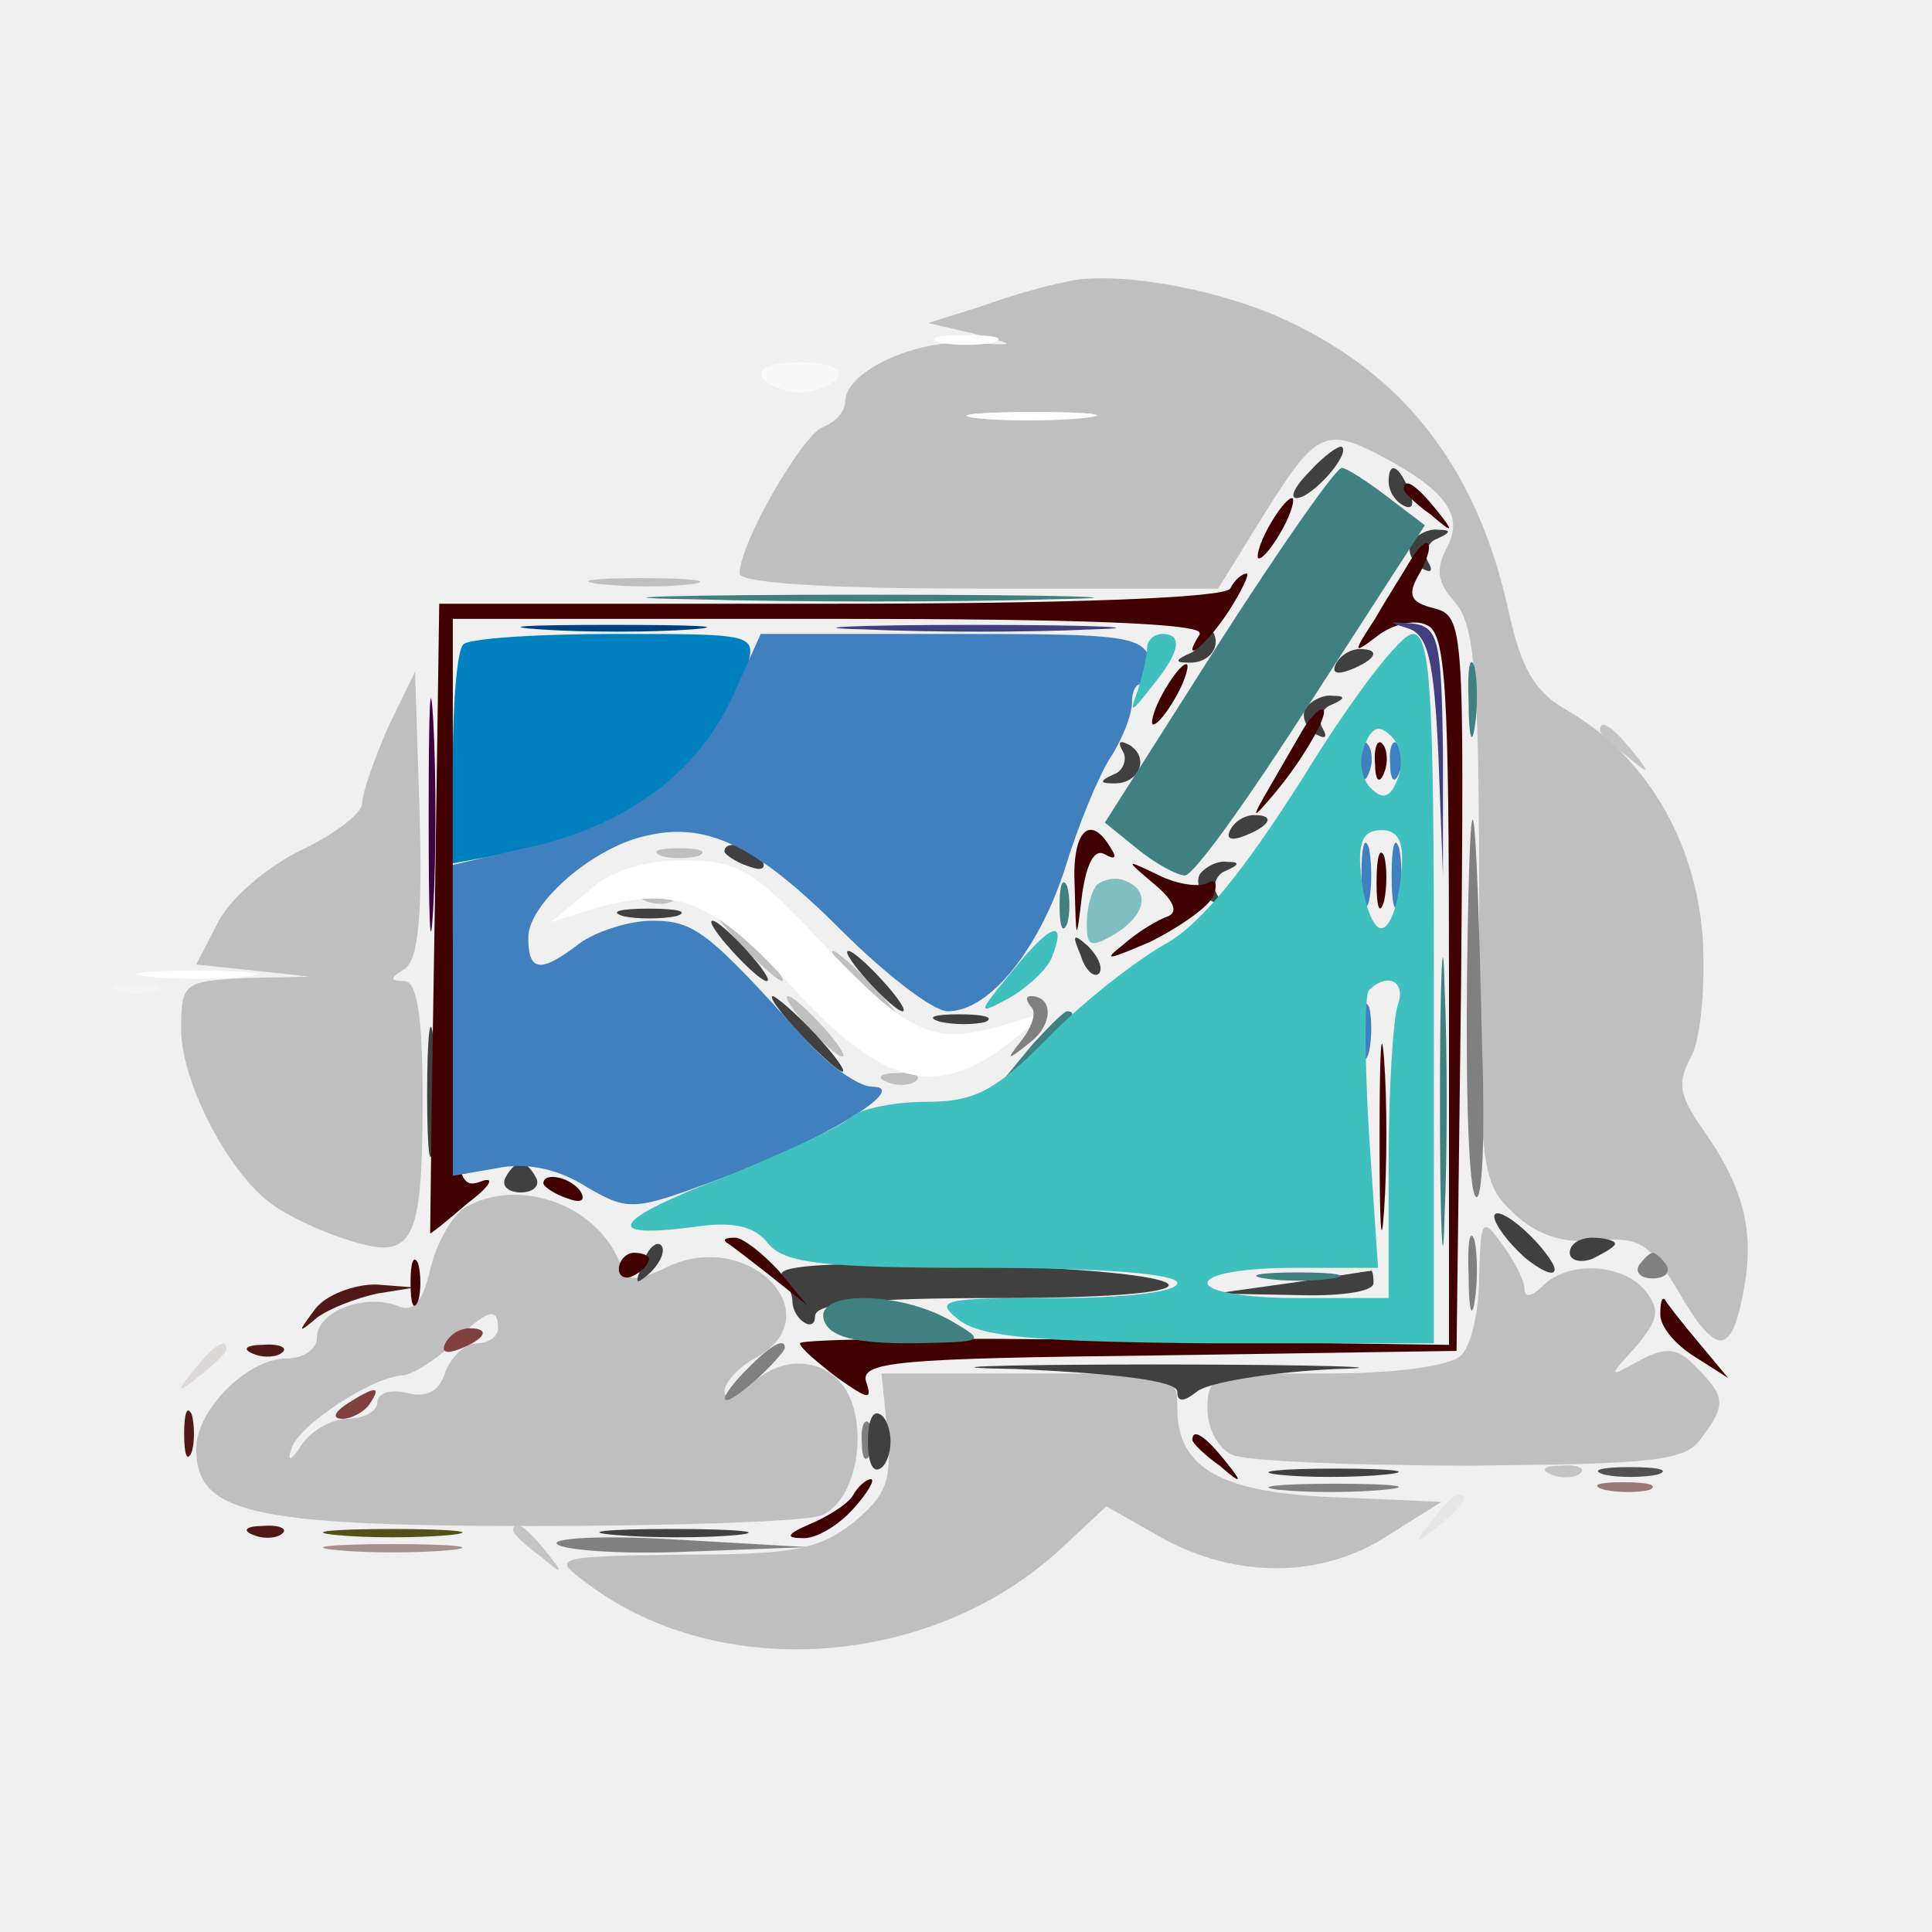
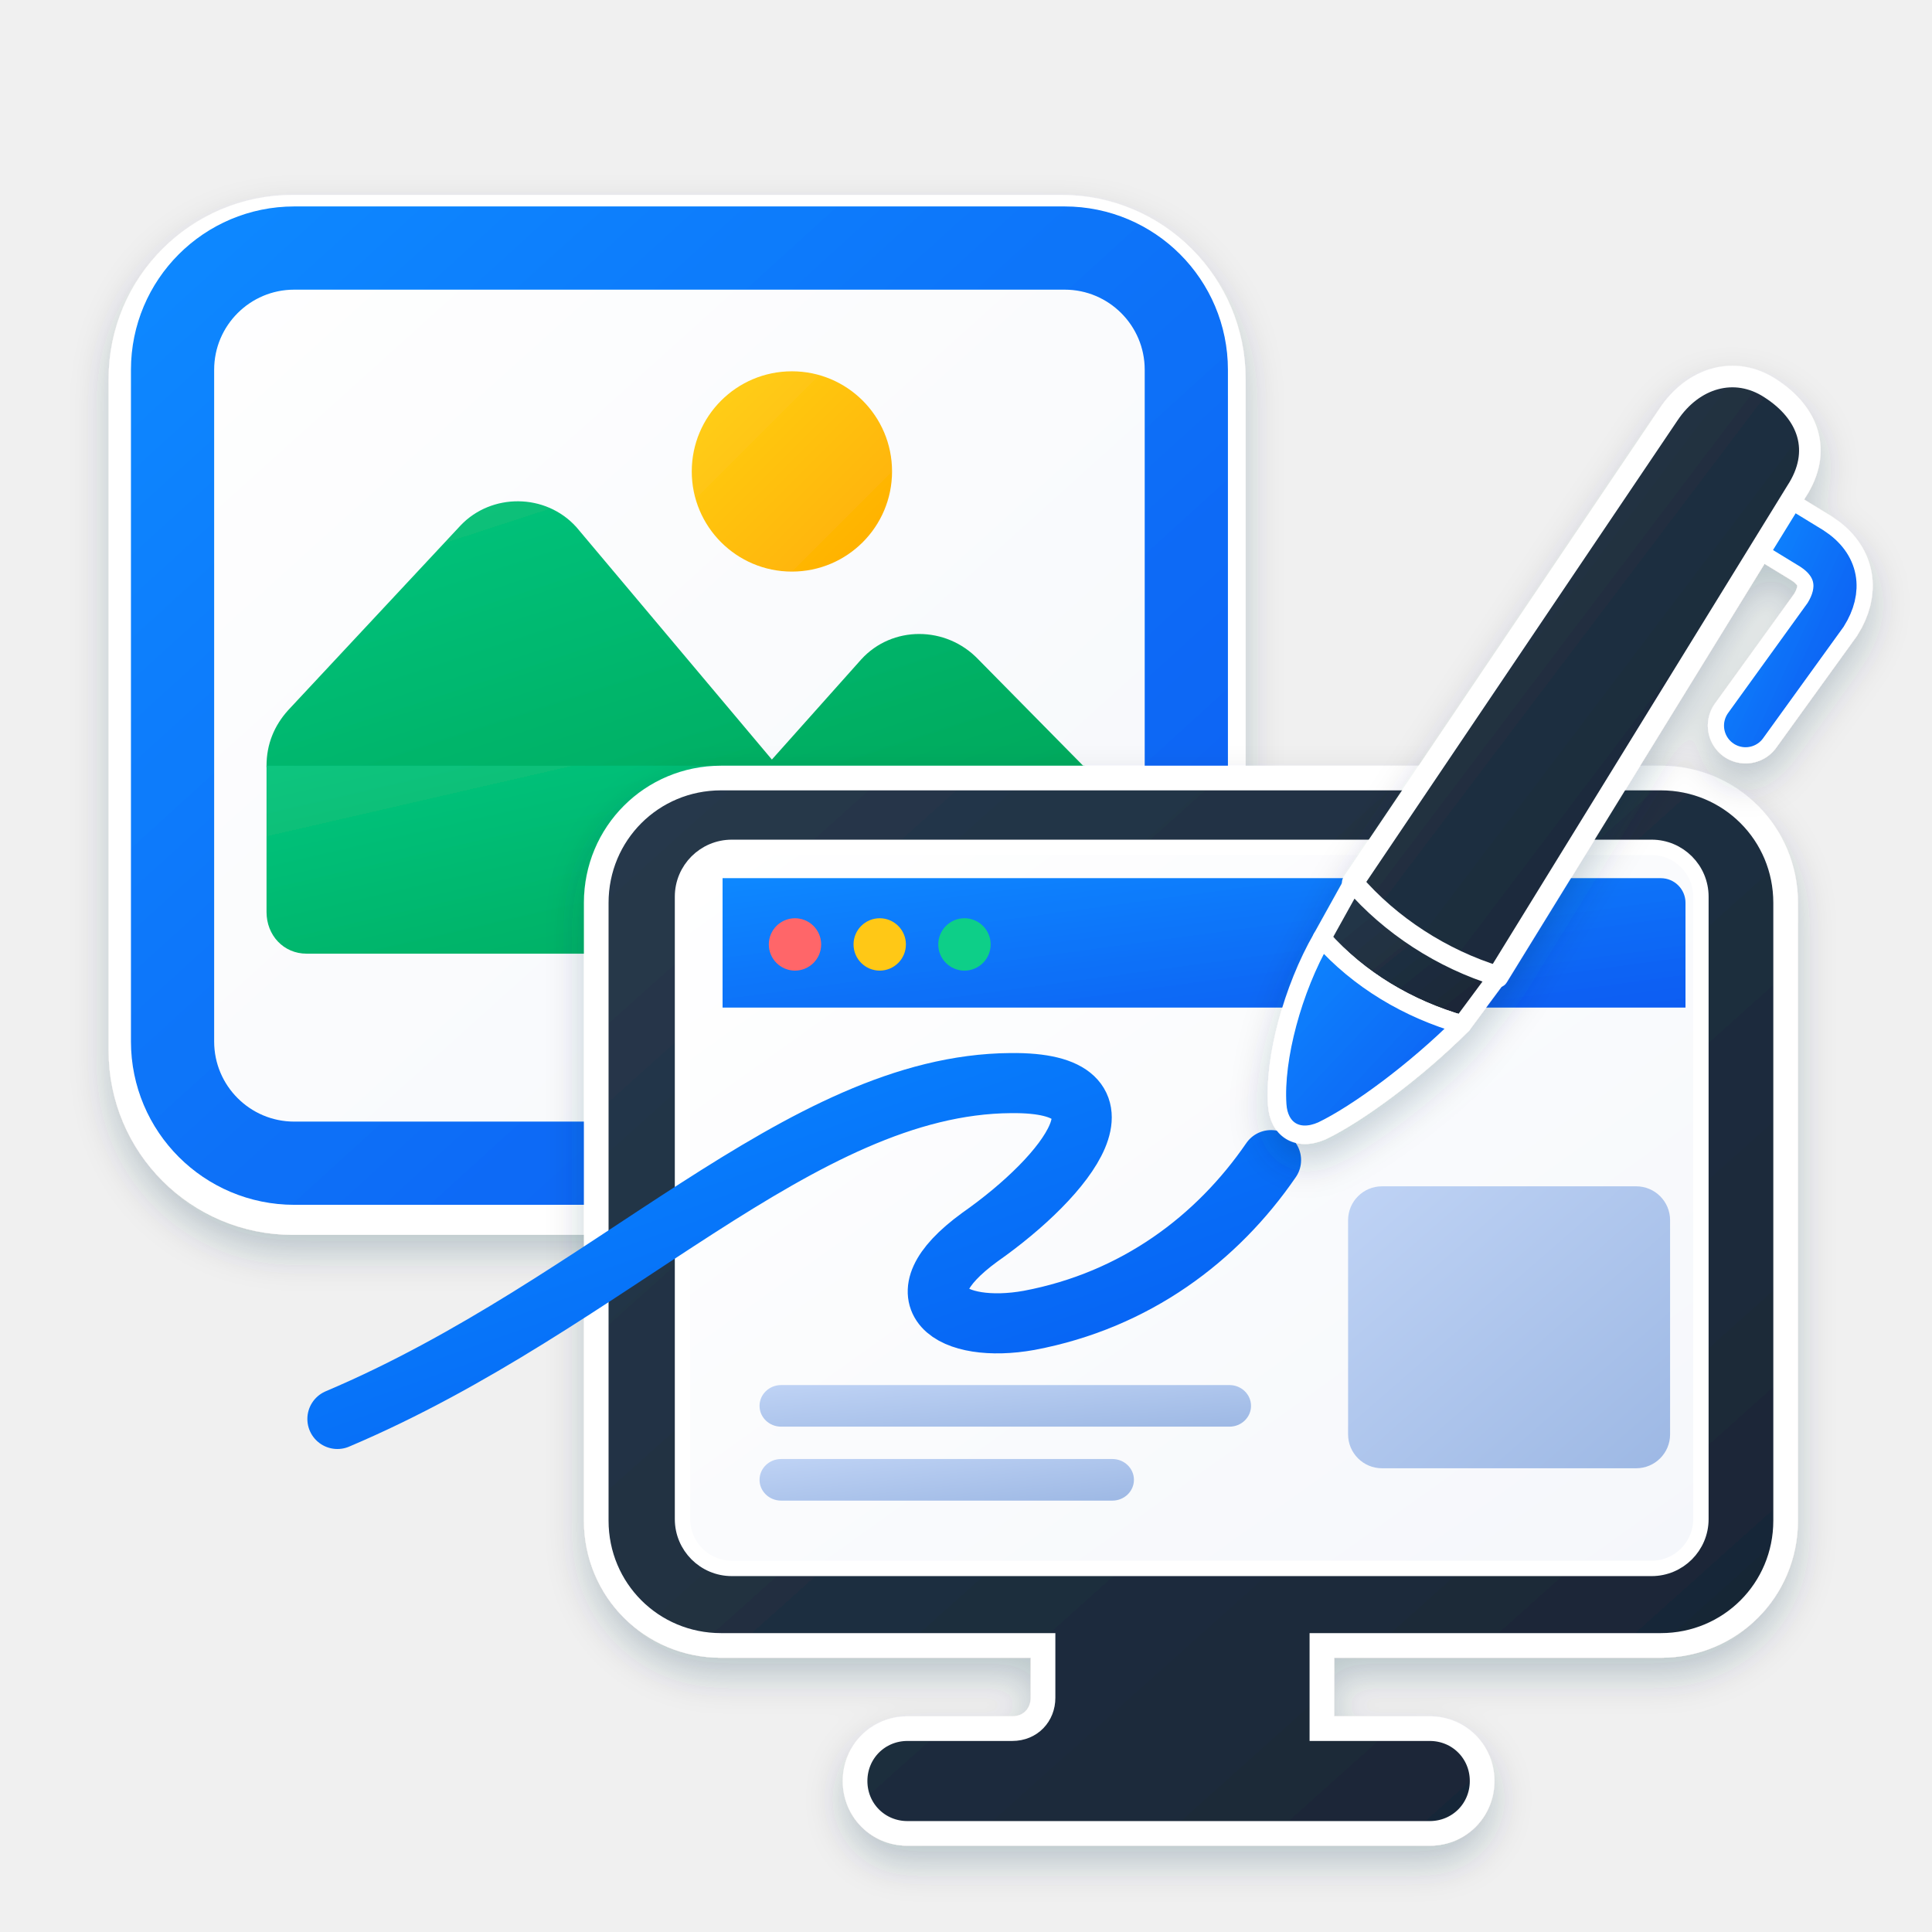
- <svg xmlns="http://www.w3.org/2000/svg" version="1.0" viewBox="0 0 128 128">
-   <path fill="#BFBFBF" fill-opacity=".2" d="M94.9 100.7c-1.3 1.6-1.2 1.7.4.4s2.1-2.1 1.3-2.1c-.2 0-1 .8-1.7 1.7" />
-   <path fill="#BFBFBF" fill-opacity=".9" d="M106 48.4c0 .2.8 1 1.8 1.7 1.5 1.3 1.6 1.2.3-.4s-2.1-2.1-2.1-1.3m-3.2 49.3c.7.3 1.6.2 1.9-.1.4-.3-.2-.6-1.3-.5-1.1 0-1.4.3-.6.6M34 101.4c0 .2.8 1 1.8 1.7 1.5 1.3 1.6 1.2.3-.4s-2.1-2.1-2.1-1.3" />
-   <g fill="#BFBFBF" stroke-width="0">
-     <path d="M70.5 18.7c-1.1.2-3.6.9-5.5 1.6l-3.5 1.1 3 .7c3 .8 3 .8-.5.6-3.7-.1-8 2-8 3.9 0 .7-.7 1.4-1.5 1.7-1.4.6-5.5 7.7-5.5 9.7 0 .6 5.5 1 15.9 1h15.8l3.1-5c3.3-5.3 4-5.7 7.5-3.9 4.4 2.3 5.7 4 4.6 6.1-.8 1.5-.7 2.4.5 3.7C97.7 41.4 98 44.7 98 60c0 17.7.1 18.3 2.3 20.4 1.5 1.4 3.2 2 5.5 1.8 2.8-.3 3.5.2 5.3 3.2 2.6 4.5 3.6 4.5 4.4.2.8-4 0-7-2.7-10.8-1.6-2.3-1.7-3.1-.7-4.9.6-1.3.9-4.7.7-7.9-.5-6.4-3.8-11.9-8.9-14.9-2.2-1.2-3.1-2.8-3.9-6.4-2.1-9.7-7-16.1-15.5-19.8-4.5-1.9-10.9-3-14-2.2m1.2 9c-2 .2-5.2.2-7 0-1.7-.2 0-.4 3.8-.4 3.9 0 5.3.2 3.2.4m-31.9 11c1.8.2 4.5.2 6 0s0-.4-3.3-.4-4.5.2-2.7.4m-14.1 9.5c-.9 2.1-1.7 4.3-1.7 5s-1.9 2.1-4 3.1c-2.3 1.1-4.7 3.2-5.5 4.7L13 63.9l3.8.4 3.7.4-4.2.1c-4.1.2-4.3.3-4.3 3.4 0 3.4 3 9.3 5.9 11.5.9.7 3.1 1.8 5 2.4 4.5 1.5 5.1.4 5.1-9.4 0-5.5-.4-7.7-1.2-7.7-1 0-1-.2 0-.8.9-.6 1.2-3.4 1-10.3l-.3-9.4zm18.1 8.5c.6.2 1.8.2 2.5 0 .6-.3.1-.5-1.3-.5s-1.9.2-1.2.5m-1 3c.7.3 1.6.2 1.9-.1.4-.3-.2-.6-1.3-.5-1.1 0-1.4.3-.6.6m6.2 2.8c1.3 1.4 2.6 2.5 2.8 2.5.3 0-.5-1.1-1.8-2.5S47.4 60 47.2 60c-.3 0 .5 1.1 1.8 2.5m8 3c1.3 1.4 2.6 2.5 2.8 2.5.3 0-.5-1.1-1.8-2.5S55.4 63 55.2 63c-.3 0 .5 1.1 1.8 2.5M53.5 68c1 1.1 2 2 2.3 2s-.3-.9-1.3-2-2-2-2.3-2 .3.9 1.3 2m5.3 3.7c.7.3 1.6.2 1.9-.1.4-.3-.2-.6-1.3-.5-1.1 0-1.4.3-.6.6" />
-     <path d="M30.8 80c-.9.6-1.9 2.4-2.3 4.1-.5 2.2-1.1 2.9-2.2 2.4-2.2-.8-5.3.4-5.3 2.1 0 .8-.9 1.4-2 1.4-2.6 0-6 3.4-6 6 0 4.2 3.5 5.1 22.2 5.1 9.6 0 18.2-.3 19.2-.7 1.9-.7 3-4.4 2.1-7.3s-4.2-3.7-6.6-1.5c-1 .9-1.9 1.2-1.9.6s.9-1.6 2-2.2c5.2-2.8-.3-8.6-5.7-6.1-2.1 1-2.8 1-3.1.1-1.4-4.1-6.7-6.1-10.4-4m2.2 8c0 .5-.6 1-1.4 1s-1.7.9-2.1 1.9c-.4 1.3-1.2 1.7-2.5 1.4-1.1-.3-2 0-2 .6s-.9 1.1-2 1.1c-1 0-2.4.8-3 1.7-.7 1.1-1 1.2-.7.3.4-1.5 5.3-4.8 7.5-4.9.6-.1 2.1-1 3.2-2.1 2.2-2.2 3-2.5 3-1m65-3.5c0 2.3-.5 4.6-1.2 5.3s-4.3 1.2-9 1.2c-7.6 0-7.8.1-7.8 2.4 0 1.3.8 2.7 1.7 3 .9.4 8 .7 15.7.7 12.1-.1 14.3-.3 15.3-1.8 1.7-2.2 1.6-2.8-.3-4.7-1.2-1.3-2-1.4-3.7-.5-2.2 1.2-2.2 1.2-.3-.9 1.5-1.8 1.6-2.4.6-3.7-1.5-1.8-5.1-2-6.8-.3-.7.7-1.2.8-1.2.2s-.7-1.9-1.5-3c-1.3-1.8-1.4-1.6-1.5 2.1" />
-     <path d="M58.8 94.9c.3 3.2-.1 4.2-2.3 6-2.3 1.8-4.1 2.1-11.4 2.1-8 .1-8.5.2-6.6 1.6 8.8 7 23.3 6 31.9-2.1l2.9-2.7 3.7 2.1c4.9 2.7 10.6 2.7 15-.2l3.5-2.2-7-.3c-7.6-.3-10.5-1.9-10.5-5.9 0-2.3-.2-2.3-9.8-2.3h-9.8z" />
+ <svg xmlns="http://www.w3.org/2000/svg" width="1254" height="1254" viewBox="0 0 1254 1254" role="img" aria-labelledby="title desc">
+   <defs>
+     <linearGradient id="blue" x1="0" y1="0" x2="1" y2="1">
+       <stop stop-color="#0788ff" />
+       <stop offset="1" stop-color="#075cf2" />
+     </linearGradient>
+     <linearGradient id="green" x1="0" y1="0" x2="1" y2="1">
+       <stop stop-color="#08c57f" />
+       <stop offset="1" stop-color="#00a95c" />
+     </linearGradient>
+     <linearGradient id="yellow" x1="0" y1="0" x2="1" y2="1">
+       <stop stop-color="#ffd21a" />
+       <stop offset="1" stop-color="#ffad00" />
+     </linearGradient>
+     <linearGradient id="ink" x1="0" y1="0" x2="1" y2="1">
+       <stop stop-color="#27394c" />
+       <stop offset="1" stop-color="#172433" />
+     </linearGradient>
+     <linearGradient id="paper" x1="0" y1="0" x2="1" y2="1">
+       <stop stop-color="#fff" />
+       <stop offset="1" stop-color="#f5f7fb" />
+     </linearGradient>
+     <linearGradient id="soft" x1="0" y1="0" x2="1" y2="1">
+       <stop stop-color="#bfd3f5" />
+       <stop offset="1" stop-color="#9db8e4" />
+     </linearGradient>
+     <filter id="shadow" x="-30%" y="-30%" width="160%" height="180%">
+       <feDropShadow dx="0" dy="12" stdDeviation="12" flood-color="#17304f" flood-opacity=".22" />
+     </filter>
+   </defs>
+   <g id="image-card" filter="url(#shadow)">
+     <rect id="frame-outline" pathLength="1" x="83" y="139" width="713" height="650" rx="107" fill="url(#paper)" stroke="#fff" stroke-width="25" />
+     <rect x="112" y="161" width="658" height="594" rx="79" fill="none" stroke="url(#blue)" stroke-width="54" />
+     <g id="landscape">
+       <circle id="sun" cx="514" cy="306" r="65" fill="url(#yellow)" />
+       <path d="M173 497c0-14 5-26 14-36l112-120c20-21 55-21 75 1l127 151 58-65c20-22 55-22 76 0l69 70H173z" fill="url(#green)" />
+       <path d="M173 497h531v122H199c-15 0-26-12-26-27z" fill="url(#green)" />
+     </g>
  </g>
-   <path fill="#FFF" d="M62.3 22.7c.9.2 2.5.2 3.5 0 .9-.3.1-.5-1.8-.5s-2.7.2-1.7.5m2.4 5c1.8.2 5 .2 7 0 2.1-.2.7-.4-3.2-.4-3.8 0-5.5.2-3.8.4M38.9 59.1l-2.4 2 2.5-.8c5.7-1.7 8.1-.8 13.4 5C58.5 72 62 72.9 67 69l2.5-2-3.3 1c-4.5 1.2-5.9.6-11.8-5.6-4.5-4.8-5.5-5.4-9.1-5.4-2.7 0-4.9.7-6.4 2.1M9.8 64.7c1.7.2 4.7.2 6.5 0 1.7-.2.3-.4-3.3-.4s-5 .2-3.2.4" />
-   <path fill="#FFF" fill-opacity=".6" d="M50.5 25c.3.5 1.5 1 2.5 1s2.2-.5 2.5-1c.4-.6-.7-1-2.5-1s-2.9.4-2.5 1" />
-   <path fill="gray" d="M97.2 64.2c-.1 8.1.1 14.9.6 15.1.4.3.6-4.1.4-9.6-.4-18.4-.8-20.4-1-5.5m-28.9 2.5c.4.3.1 1.3-.6 2.2-1.1 1.4-1 1.4.5.2 1.6-1.2 1.6-3.1.1-3.1-.4 0-.3.3 0 .7m29 17.8c0 2.2.2 3 .4 1.7.2-1.2.2-3 0-4-.3-.9-.5.1-.4 2.3m11.3-.7c-.3.5.1.9.9.9s1.2-.4.9-.9c-.3-.4-.7-.8-.9-.8s-.6.4-.9.8m-59 6.8c-2.3 2.3-2 3 .4.9 1.1-1 2-2 2-2.2 0-.7-.9-.2-2.4 1.3m7.5 5c0 1.1.3 1.4.6.6.3-.7.2-1.6-.1-1.9-.3-.4-.6.2-.5 1.3m27.6 3.1c1.8.2 5 .2 7 0 2.1-.2.7-.4-3.2-.4-3.8 0-5.5.2-3.8.4m-47.8 3.6c.4.4 4.3.7 8.7.5l7.9-.3-8.7-.5c-4.8-.3-8.3-.1-7.9.3" />
-   <path fill="#404040" d="M86.8 31.2c-1 1-1.4 1.8-.9 1.8 1 0 3.6-2.9 3-3.4-.2-.1-1.2.6-2.1 1.6m5.2.7c0 .6.4 1.3 1 1.6s.7-.1.4-.9c-.7-1.8-1.4-2.1-1.4-.7m1.5 4c-.3.5 0 1.3.6 1.7.7.4.9.3.5-.4-.3-.5 0-1.3.6-1.5.9-.4 1-.6.1-.6-.6-.1-1.4.3-1.8.8m-14.1 5.9c.3.5 0 1.3-.6 1.5-.9.4-1 .6-.1.6 1.7.1 2.5-1.6 1.2-2.5-.7-.4-.9-.3-.5.4m9.1 2.2c-.3.6.1.7.9.4 1.8-.7 2.1-1.4.7-1.4-.6 0-1.3.4-1.6 1m-2 2.9c-.3.5 0 1.3.6 1.7.7.4.9.3.5-.4-.3-.5 0-1.3.6-1.5.9-.4 1-.6.1-.6-.6-.1-1.4.3-1.8.8m-12.1 2.9c.3.5 0 1.3-.6 1.5-.9.4-1 .6-.1.6 1.7.1 2.5-1.6 1.2-2.5-.7-.4-.9-.3-.5.4m7.1 5.2c-.3.6.1.7.9.4 1.8-.7 2.1-1.4.7-1.4-.6 0-1.3.4-1.6 1M48 56.4c0 .2.7.7 1.6 1 .8.3 1.2.2.9-.4-.6-1-2.5-1.4-2.5-.6m31.5 1.5c-.3.5 0 1.3.6 1.7.7.4.9.3.5-.4-.3-.5 0-1.3.6-1.5.9-.4 1-.6.1-.6-.6-.1-1.4.3-1.8.8m-38.2 2.8c.9.2 2.5.2 3.5 0 .9-.3.1-.5-1.8-.5s-2.7.2-1.7.5m7.2 2.3c1 1.1 2 2 2.3 2s-.3-.9-1.3-2-2-2-2.3-2 .3.9 1.3 2m23.1.3c.3 1 .9 1.5 1.2 1.2s0-1.1-.7-1.8c-1-.9-1.1-.8-.5.6M57.5 65c1 1.1 2 2 2.3 2s-.3-.9-1.3-2-2-2-2.3-2 .3.9 1.3 2m-29.2 7.5c0 3.8.2 5.3.4 3.2.2-2 .2-5.2 0-7-.2-1.7-.4-.1-.4 3.8m24.7-4c1.3 1.4 2.6 2.5 2.8 2.5.3 0-.5-1.1-1.8-2.5S51.4 66 51.2 66c-.3 0 .5 1.1 1.8 2.5m9.3-.8c.9.2 2.3.2 3 0 .6-.3-.1-.5-1.8-.5-1.6 0-2.2.2-1.2.5M33.5 78c-.3.5.1 1 1 1s1.3-.5 1-1c-.3-.6-.8-1-1-1s-.7.4-1 1M99 80.6c0 .5.9 1.7 2 2.7 1.1.9 2 1.3 2 .8 0-.4-.9-1.6-2-2.6s-2-1.4-2-.9m-56.4 3.1c-.6 1.4-.5 1.5.5.6.7-.7 1-1.5.7-1.8s-.9.2-1.2 1.2M104 83c0 .5.7.7 1.5.4.8-.4 1.5-.8 1.5-1s-.7-.4-1.5-.4-1.5.4-1.5 1m-52.2 1.5c.4.5.7 1.3.7 1.7 0 1.2 1.5 2.2 1.5 1 0-.9 3.6-1.2 12.2-1.2 16.3 0 14.3-1.8-2.4-2.2-8.2-.2-12.4 0-12 .7m33.7.5-5 .7 5.3.1c2.9.1 5.2-.2 5.2-.8s-.1-.9-.2-.8c-.2 0-2.5.4-5.3.8m-18.2 5.7c6.8.3 10.7.8 10.7 1.5s.4.7 1.3 0c.7-.6 4.9-1.3 9.2-1.5 4.4-.1-1-.3-12-.3s-15.2.2-9.2.3m-9.8 4.8c0 1.3.3 2.1.8 1.8.4-.2.7-1 .7-1.8s-.3-1.6-.7-1.8c-.5-.3-.8.5-.8 1.8m27.2 2.2c1.8.2 5 .2 7 0 2.1-.2.7-.4-3.2-.4-3.8 0-5.5.2-3.8.4m-43.9 4c2.3.2 5.9.2 8 0 2-.2.1-.4-4.3-.4s-6.1.2-3.7.4" />
-   <g fill="#400000" stroke-width="0">
-     <path d="M93 32.4c0 .2.8 1 1.8 1.7 1.5 1.3 1.6 1.2.3-.4S93 31.6 93 32.4M84 35c-.6 1.1-.8 2-.6 2 .3 0 1-.9 1.6-2s.8-2 .6-2c-.3 0-1 .9-1.6 2m9.4 2.2c-.4.7-1.5 2.4-2.3 3.8-1.5 2.3-1.5 2.4.2 1.1.9-.7 2.4-1.1 3.2-.7 1.3.5 1.5 4 1.5 24.1v23.6l-21.5-.3c-11.8-.2-21.5-.1-21.5.2s1.2 1.3 2.5 2.3c2 1.4 2.3 1.5 1.9.3-.5-1.4 2-1.6 19.3-1.8l19.8-.3.3-24.3c.2-23.6.2-24.4-1.8-24.9-1.6-.4-1.8-.9-.9-2.4 1.1-2.1.5-2.7-.7-.7M81.5 39c-.4.6-10.3 1-26.5 1H29.1l-.3 20.7c-.2 11.5-.3 20.9-.3 21s1.1-.8 2.5-2c1.6-1.2 1.8-1.8.8-1.4-1.7.6-1.8-.7-1.8-18.3V41h25.1c16.4 0 24.8.3 24.4 1-1.4 2.2.4.8 1.9-1.5.9-1.4 1.4-2.5 1.2-2.5-.3 0-.8.4-1.1 1M77 46c-.6 1.1-.8 2-.6 2 .3 0 1-.9 1.6-2s.8-2 .6-2c-.3 0-1 .9-1.6 2" />
-     <path d="M86.4 48.2c-.4.7-1.4 2.4-2.2 3.8-1.4 2.4-1.3 2.4.3.5 2-2.4 3.7-5.5 3.1-5.5-.3 0-.8.6-1.2 1.2m4.7 2.4c0 1.1.3 1.4.6.6.3-.7.2-1.6-.1-1.9-.3-.4-.6.2-.5 1.3m-19.9 8.1c.1 3.8.1 3.8.5.5.3-2 .8-3 1.5-2.6s.8.2.4-.4c-1.4-2.4-2.6-1.1-2.4 2.5m20-.2c0 1.6.2 2.2.5 1.2.2-.9.2-2.3 0-3-.3-.6-.5.1-.5 1.8m-14.7.1c1.2 1 1.6 1.8.9 2.1-.6.2-2 1-3 1.9-1.4 1.1-1 1 1.8-.2 2-1 4-2.4 4.2-3.1.3-.8.1-1.1-.4-.8s-2 .1-3.2-.5c-2.3-1.1-2.3-1.1-.3.6m14.9 16.9c0 5.5.1 7.6.3 4.7s.2-7.4 0-10-.3-.2-.3 5.3M36 78.4c0 .2.7.7 1.6 1 .8.3 1.2.2.9-.4-.6-1-2.5-1.4-2.5-.6m12.1 3.9c.2.1 1.5 1.1 2.9 2.2l2.5 2-1.9-2.3C50.5 83 49.2 82 48.7 82q-.9 0-.6.3M27.2 85c0 1.4.2 1.9.5 1.2.2-.6.2-1.8 0-2.5-.3-.6-.5-.1-.5 1.3m13.8-.9c0 .5.5.7 1 .4.6-.3 1-.8 1-1.1 0-.2-.4-.4-1-.4-.5 0-1 .5-1 1.1m69 3c0 .8 1 2 2.3 2.8l2.2 1.4-2-2.4c-1.1-1.3-2.1-2.6-2.2-2.8-.2-.2-.3.2-.3 1m-31 8.3c0 .2.8 1 1.8 1.7 1.5 1.3 1.6 1.2.3-.4S79 94.6 79 95.4m-22.5 3.7c-.4.6-1.7 1.4-2.9 1.9-1.4.6-1.6.9-.5.9.9.1 2.4-.8 3.4-1.9s1.5-2 1.2-2-.9.5-1.2 1.1" />
+   <g id="monitor" filter="url(#shadow)">
+     <path id="monitor-outline" pathLength="1" d="M468 505h610c45 0 81 36 81 81v401c0 45-36 81-81 81H858v54h70c19 0 34 15 34 34s-15 34-34 34H589c-19 0-34-15-34-34s15-34 34-34h68c12 0 20-9 20-20v-34H468c-45 0-81-36-81-81V586c0-45 36-81 81-81z" fill="url(#ink)" stroke="#fff" stroke-width="16" />
+     <rect id="screen-outline" pathLength="1" x="443" y="550" width="661" height="468" rx="32" fill="url(#paper)" stroke="#fff" stroke-width="10" />
+     <g id="ui-details">
+       <path d="M469 570h609a16 16 0 0 1 16 16v68H469z" fill="url(#blue)" />
+       <circle cx="516" cy="613" r="17" fill="#ff6669" />
+       <circle cx="571" cy="613" r="17" fill="#ffc814" />
+       <circle cx="626" cy="613" r="17" fill="#08cf88" />
+       <rect x="493" y="899" width="319" height="27" rx="14" fill="url(#soft)" />
+       <rect x="493" y="947" width="243" height="27" rx="14" fill="url(#soft)" />
+       <rect x="875" y="770" width="209" height="183" rx="22" fill="url(#soft)" />
+     </g>
  </g>
-   <path fill="#80BFBF" d="M72.7 58.6c-.4.4-.7 1.6-.7 2.6 0 1.6.3 1.6 2 .6 2-1.3 2.2-2.9.4-3.5-.6-.2-1.3 0-1.7.3" />
-   <path fill="#408080" d="m80.7 42.7-7.5 11.8 2.1 1.7c1.2 1 2.7 1.8 3.2 1.8.6 0 4.3-5.2 8.4-11.6l7.5-11.6-2.5-1.9c-1.3-1-2.7-1.9-3-1.9-.4 0-4.1 5.3-8.2 11.7m-34.9-3c6.8.2 17.6.2 24 0 6.4-.1.9-.3-12.3-.3s-18.5.2-11.7.3m51.5 6.8c0 2.2.2 3 .4 1.7.2-1.2.2-3 0-4-.3-.9-.5.1-.4 2.3M70.2 60c0 1.4.2 1.9.5 1.2.2-.6.2-1.8 0-2.5-.3-.6-.5-.1-.5 1.3m25.2 13c0 8.5.2 12 .3 7.7.2-4.2.2-11.2 0-15.5-.1-4.2-.3-.7-.3 7.8m-27-3.8-1.9 2.3 2.3-1.9c2.1-1.8 2.7-2.6 1.9-2.6-.2 0-1.2 1-2.3 2.2m15.4 15.5c1.2.2 3.2.2 4.5 0 1.2-.2.2-.4-2.3-.4s-3.5.2-2.2.4m-29.2 2.8c.4 1.1 2.1 1.5 5.8 1.5 4.9-.1 5-.1 2.6-1.5-3.5-2-9.1-2-8.4 0" />
-   <path fill="#404080" d="M57.3 41.7c4.3.2 11 .2 15 0 4-.1.5-.3-7.8-.3-8.2 0-11.5.2-7.2.3m35.9-.1c1.4.4 1.8 2 2.1 8.5l.3 7.9v-8.2c-.1-7.5-.3-8.3-2.1-8.5-1.5-.1-1.6-.1-.3.3" />
-   <path fill="#404040" fill-opacity=".9" d="M106.3 97.7c.9.2 2.5.2 3.5 0 .9-.3.1-.5-1.8-.5s-2.7.2-1.7.5" />
-   <path fill="#004080" d="M35.8 41.7c2.9.2 7.4.2 10 0s.2-.3-5.3-.3-7.6.1-4.7.3" />
-   <path fill="#400040" d="M28.4 54c0 6.9.1 9.7.3 6.2.2-3.4.2-9 0-12.5-.2-3.4-.3-.6-.3 6.3" />
-   <path fill="#0080BF" d="M30.7 42.7c-.4.3-.7 3.8-.7 7.6v6.9l3.8-.7c7.8-1.4 13.8-6.1 15.7-12.3.6-2.2.5-2.2-8.8-2.2-5.1 0-9.7.3-10 .7" />
-   <path fill="#4080BF" d="M48.6 46c-2.3 5.1-6.9 8.6-13.4 10.1L30 57.3v20.6l2.9-.5c1.9-.4 4 0 5.9 1.2 2.9 1.7 3.2 1.6 8.9-.5 6.8-2.5 12.7-6.1 10.1-6.1-.9 0-2.9-1.4-4.5-3.2C46.9 61.7 46 61 43.2 61c-1.5 0-3.7.7-4.8 1.5-2.6 2-3.4 1.9-3.4-.4 0-2.2 4.2-5.9 7.7-6.7 4-1 7.3.5 12.9 6.1 3 3 6.2 5.5 7.2 5.5 2.8 0 6.1-4.2 7.8-9.6.8-2.6 2.1-5.8 2.9-7.1.8-1.2 1.5-2.9 1.5-3.8s.4-1.4.9-1.1c.5.4.7-.3.4-1.4-.5-1.9-1.4-2-13.2-2H50.4zm41.5 4.6c0 1.1.3 1.4.6.6.3-.7.2-1.6-.1-1.9-.3-.4-.6.2-.5 1.3m2 0c0 1.1.3 1.4.6.6.3-.7.2-1.6-.1-1.9-.3-.4-.6.2-.5 1.3M90.2 58c0 1.9.2 2.7.5 1.7.2-.9.2-2.5 0-3.5-.3-.9-.5-.1-.5 1.8m2 0c0 1.9.2 2.7.5 1.7.2-.9.2-2.5 0-3.5-.3-.9-.5-.1-.5 1.8m-2 10.5c0 1.6.2 2.2.5 1.2.2-.9.2-2.3 0-3-.3-.6-.5.1-.5 1.8" />
-   <g fill="#40BFBF" stroke-width="0">
-     <path d="M76 42.9c0 .5-.3 1.8-.6 2.8-.6 1.6-.5 1.6.9-.2 1.9-2.3 2.1-3.5.7-3.5-.5 0-1 .4-1 .9m10.4 8.5c-4.1 6.5-7 10-9.3 11.2-1.9 1.1-5.4 3.8-7.7 6.2-3.5 3.5-4.8 4.2-8.1 4.2-2.1 0-4.4.5-4.9 1-.6.6-4.3 2.3-8.2 3.9-7.6 2.9-8.5 4.2-2.3 3.4 2.6-.4 4.1-.1 5 1.1C52 83.7 54.5 84 65.1 84c7.9 0 12.9.4 12.9 1s-3.4 1-8.2 1c-7.4 0-8 .1-6.2 1.5 1.5 1.1 5.3 1.4 16.7 1.5H95V65.5c0-19.4-.2-23.5-1.4-23.5-.8 0-4 4.2-7.2 9.4m6.2.2c-.5 1.3-1 1.4-1.8.6-.6-.6-.8-1.8-.4-2.8.5-1.3 1-1.4 1.8-.6.6.6.8 1.8.4 2.8m.2 6.6c-.2 1.8-.7 3.3-1.3 3.3-.5 0-1.1-1.5-1.3-3.3-.3-2.4.1-3.2 1.3-3.2s1.6.8 1.3 3.2m-.2 8.4c-.3.9-.6 5.6-.6 10.5V86h-6c-3.3 0-6-.4-6-1s2.5-1 5.6-1h5.7l-.6-8.9c-.3-4.9-.3-9.2 0-9.5 1.2-1.2 2.5-.6 1.9 1" />
-     <path d="M67.1 64.3c-2.4 2.9-2.4 3-.2 1.8 1.2-.7 2.5-1.9 2.8-2.7 1-2.6-.1-2.2-2.6.9" />
+   <g id="gesture">
+     <path id="gesture-path" pathLength="1" d="M219 921C396 846 519 704 656 703c85-1 37 60-20 100-55 40-18 63 32 54 69-13 122-53 157-104" fill="none" stroke="url(#blue)" stroke-width="39" stroke-linecap="round" stroke-linejoin="round" />
  </g>
-   <path fill="#804040" d="M29.5 89c-.3.6.1.7.9.4 1.8-.7 2.1-1.4.7-1.4-.6 0-1.3.4-1.6 1M23 93c-.9.6-1 1-.3 1 .6 0 1.5-.5 1.8-1 .8-1.2.4-1.2-1.5 0" />
-   <path fill="#FFF" fill-opacity=".2" d="M7.8 65.7c.6.2 1.8.2 2.5 0 .6-.3.1-.5-1.3-.5s-1.9.2-1.2.5" />
-   <path fill="#400000" fill-opacity=".5" d="M106.3 98.7c.9.2 2.3.2 3 0 .6-.3-.1-.5-1.8-.5-1.6 0-2.2.2-1.2.5" />
-   <path fill="#400000" fill-opacity=".9" d="M20.9 86.7c-1.2 1.6-1.2 1.7.1.6.8-.6 2.6-1.3 4-1.6l2.5-.4-2.6-.2c-1.5 0-3.3.7-4 1.6m-4.1 3c.7.3 1.6.2 1.9-.1.4-.3-.2-.6-1.3-.5-1.1 0-1.4.3-.6.6M12.2 95c0 1.4.2 1.9.5 1.2.2-.6.2-1.8 0-2.5-.3-.6-.5-.1-.5 1.3m4.6 6.7c.7.3 1.6.2 1.9-.1.4-.3-.2-.6-1.3-.5-1.1 0-1.4.3-.6.6" />
-   <path fill="#400000" fill-opacity=".1" d="M12.9 90.7c-1.3 1.6-1.2 1.7.4.4.9-.7 1.7-1.5 1.7-1.7 0-.8-.8-.3-2.1 1.3" />
-   <path fill="#400000" fill-opacity=".4" d="M22.3 102.7c2 .2 5.4.2 7.5 0 2-.2.3-.4-3.8-.4s-5.8.2-3.7.4" />
-   <path fill="#404000" fill-opacity=".9" d="M22.3 101.7c2 .2 5.4.2 7.5 0 2-.2.3-.4-3.8-.4s-5.8.2-3.7.4" />
+   <g id="stylus" filter="url(#shadow)">
+     <g id="pen-clip">
+       <path id="clip-outline" pathLength="1" d="M1158 345l18 11c17 11 19 27 9 43l-52 72" fill="none" stroke="#fff" stroke-width="49" stroke-linecap="round" />
+       <path d="M1158 345l18 11c17 11 19 27 9 43l-52 72" fill="none" stroke="url(#blue)" stroke-width="28" stroke-linecap="round" />
+     </g>
+     <path id="pen-body" pathLength="1" d="M878 573L1083 269C1099 245 1126 237 1149 252C1174 268 1183 293 1166 319L972 634C936 623 902 601 878 573Z" fill="url(#ink)" stroke="#fff" stroke-width="14" stroke-linejoin="round" />
+     <path id="pen-collar" pathLength="1" d="M878 573C902 601 936 623 972 634L949 665C914 655 882 636 858 609Z" fill="url(#ink)" stroke="#fff" stroke-width="12" stroke-linejoin="round" />
+     <path id="pen-tip" pathLength="1" d="M858 609C882 636 914 655 949 665C919 695 881 723 858 734C842 741 830 733 829 717C827 687 839 642 858 609Z" fill="url(#blue)" stroke="#fff" stroke-width="12" stroke-linejoin="round" />
+   </g>
</svg>
